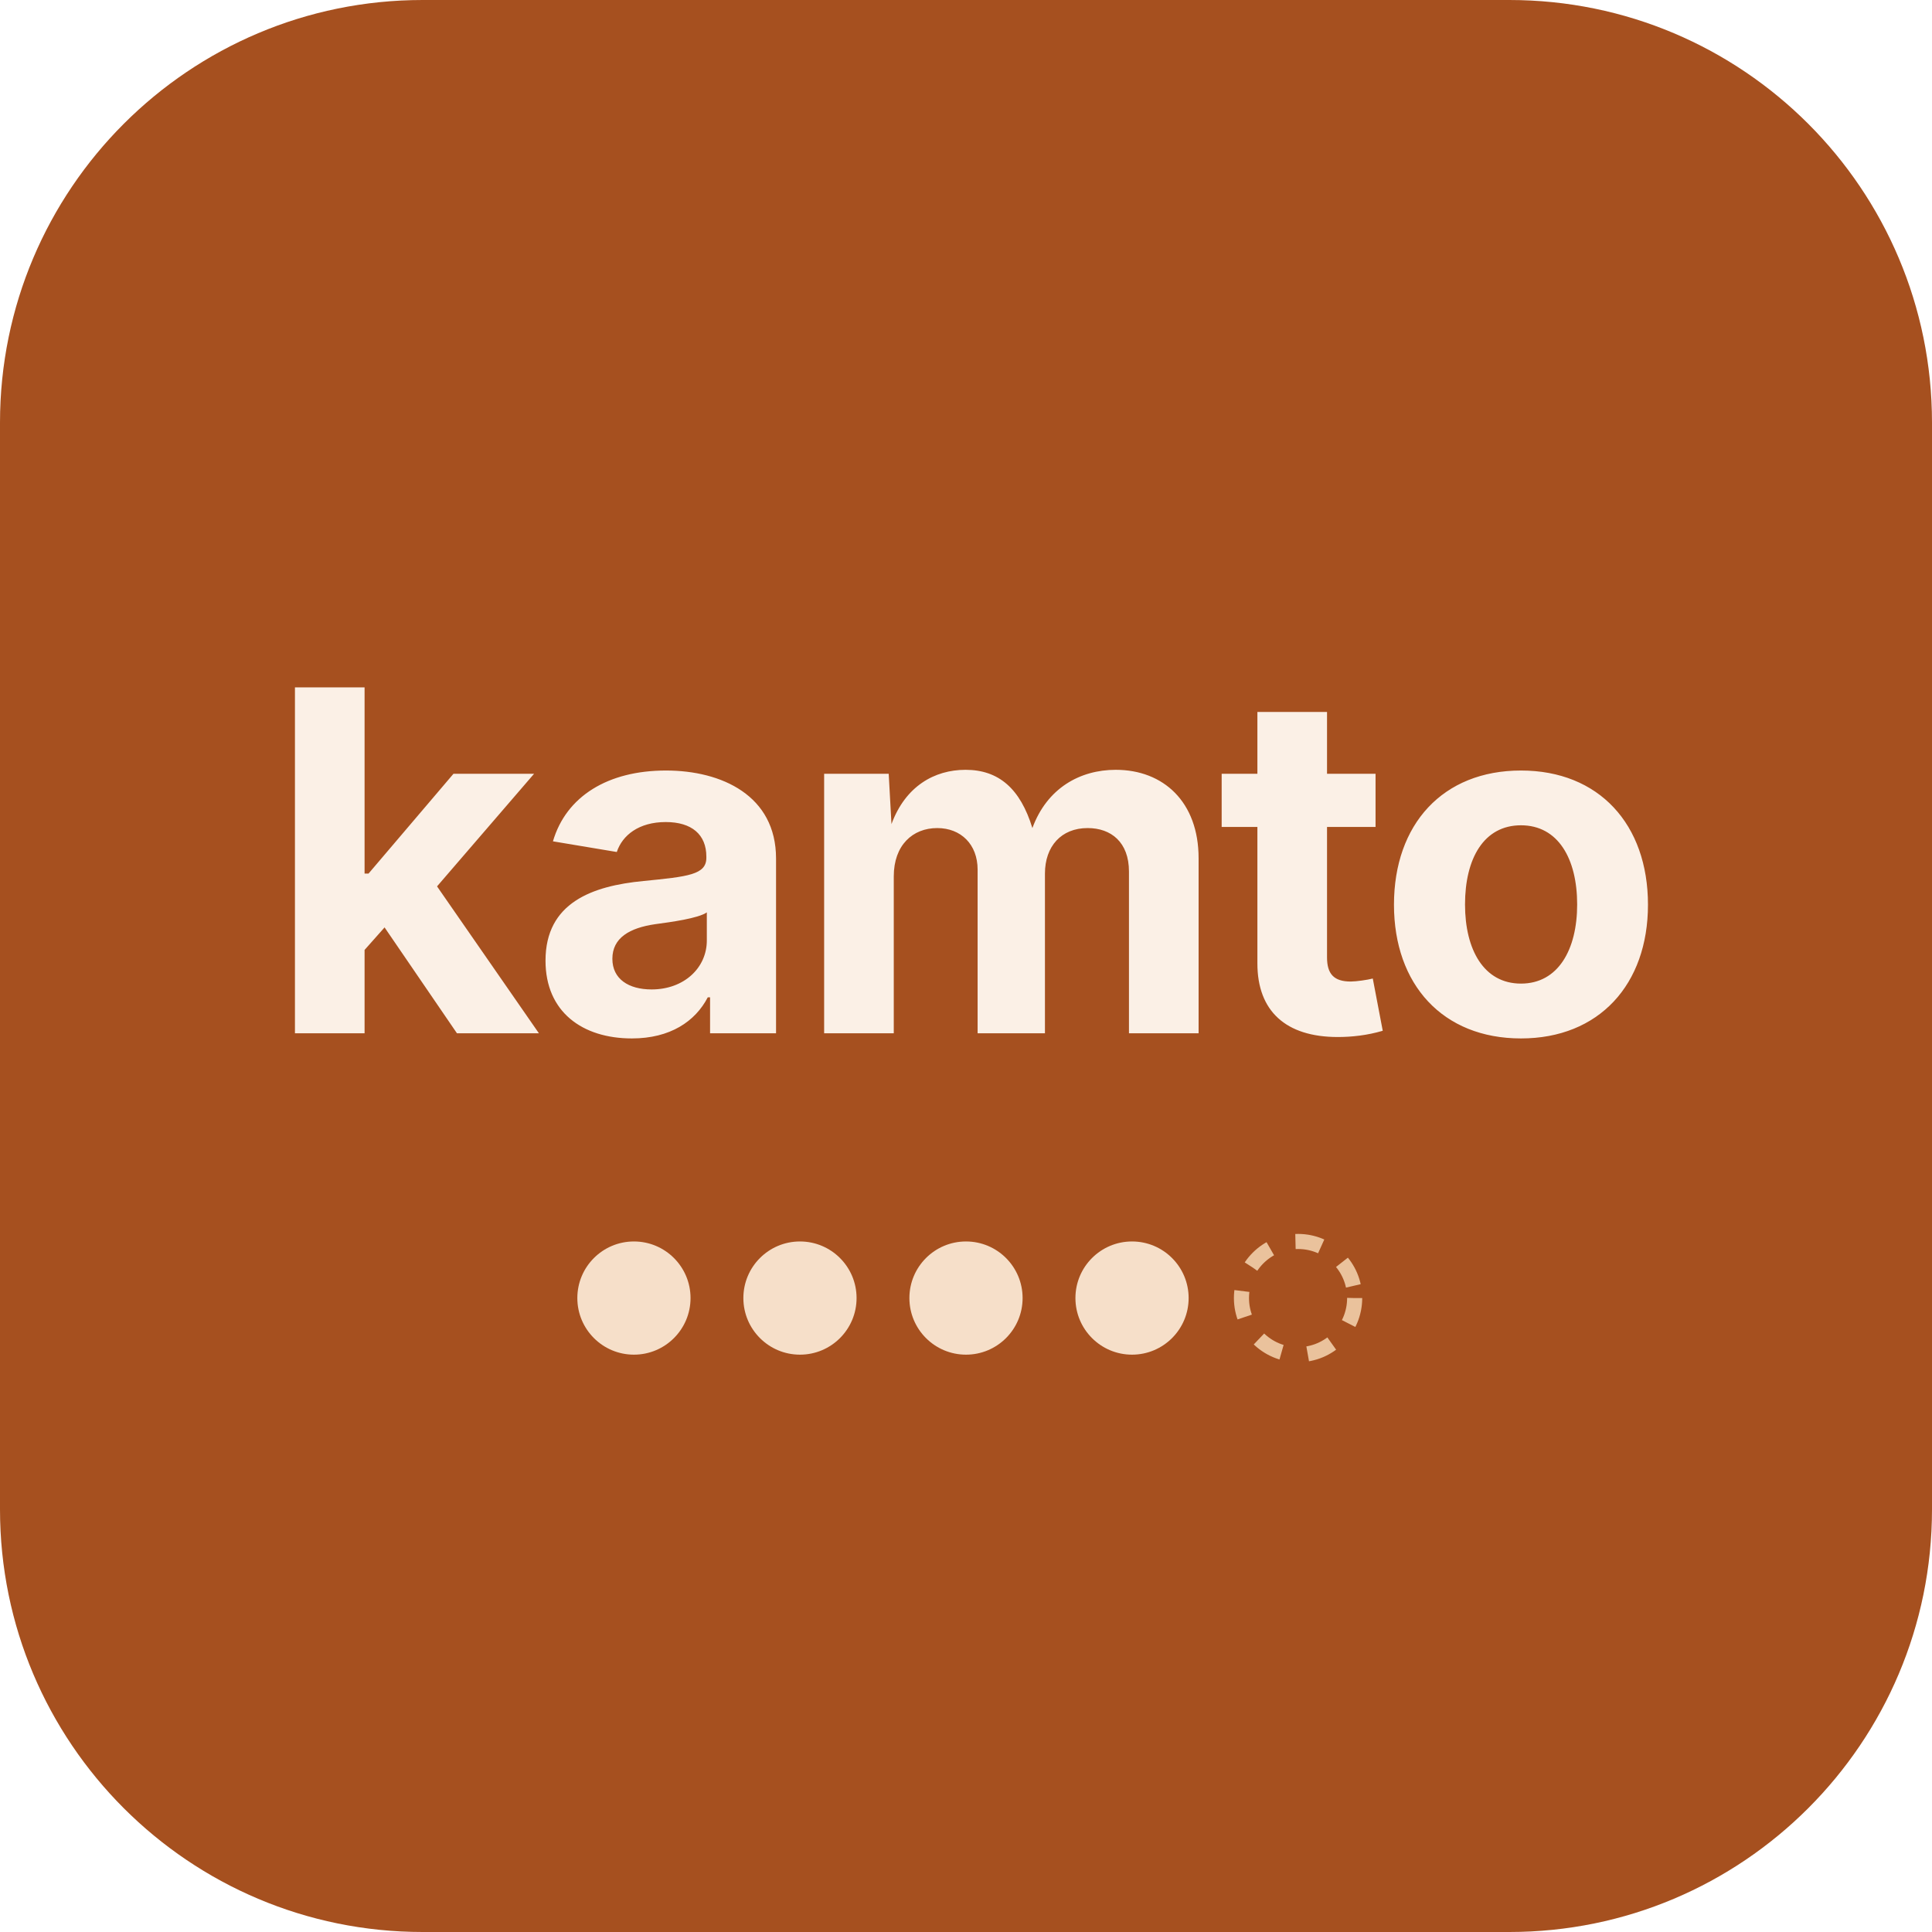
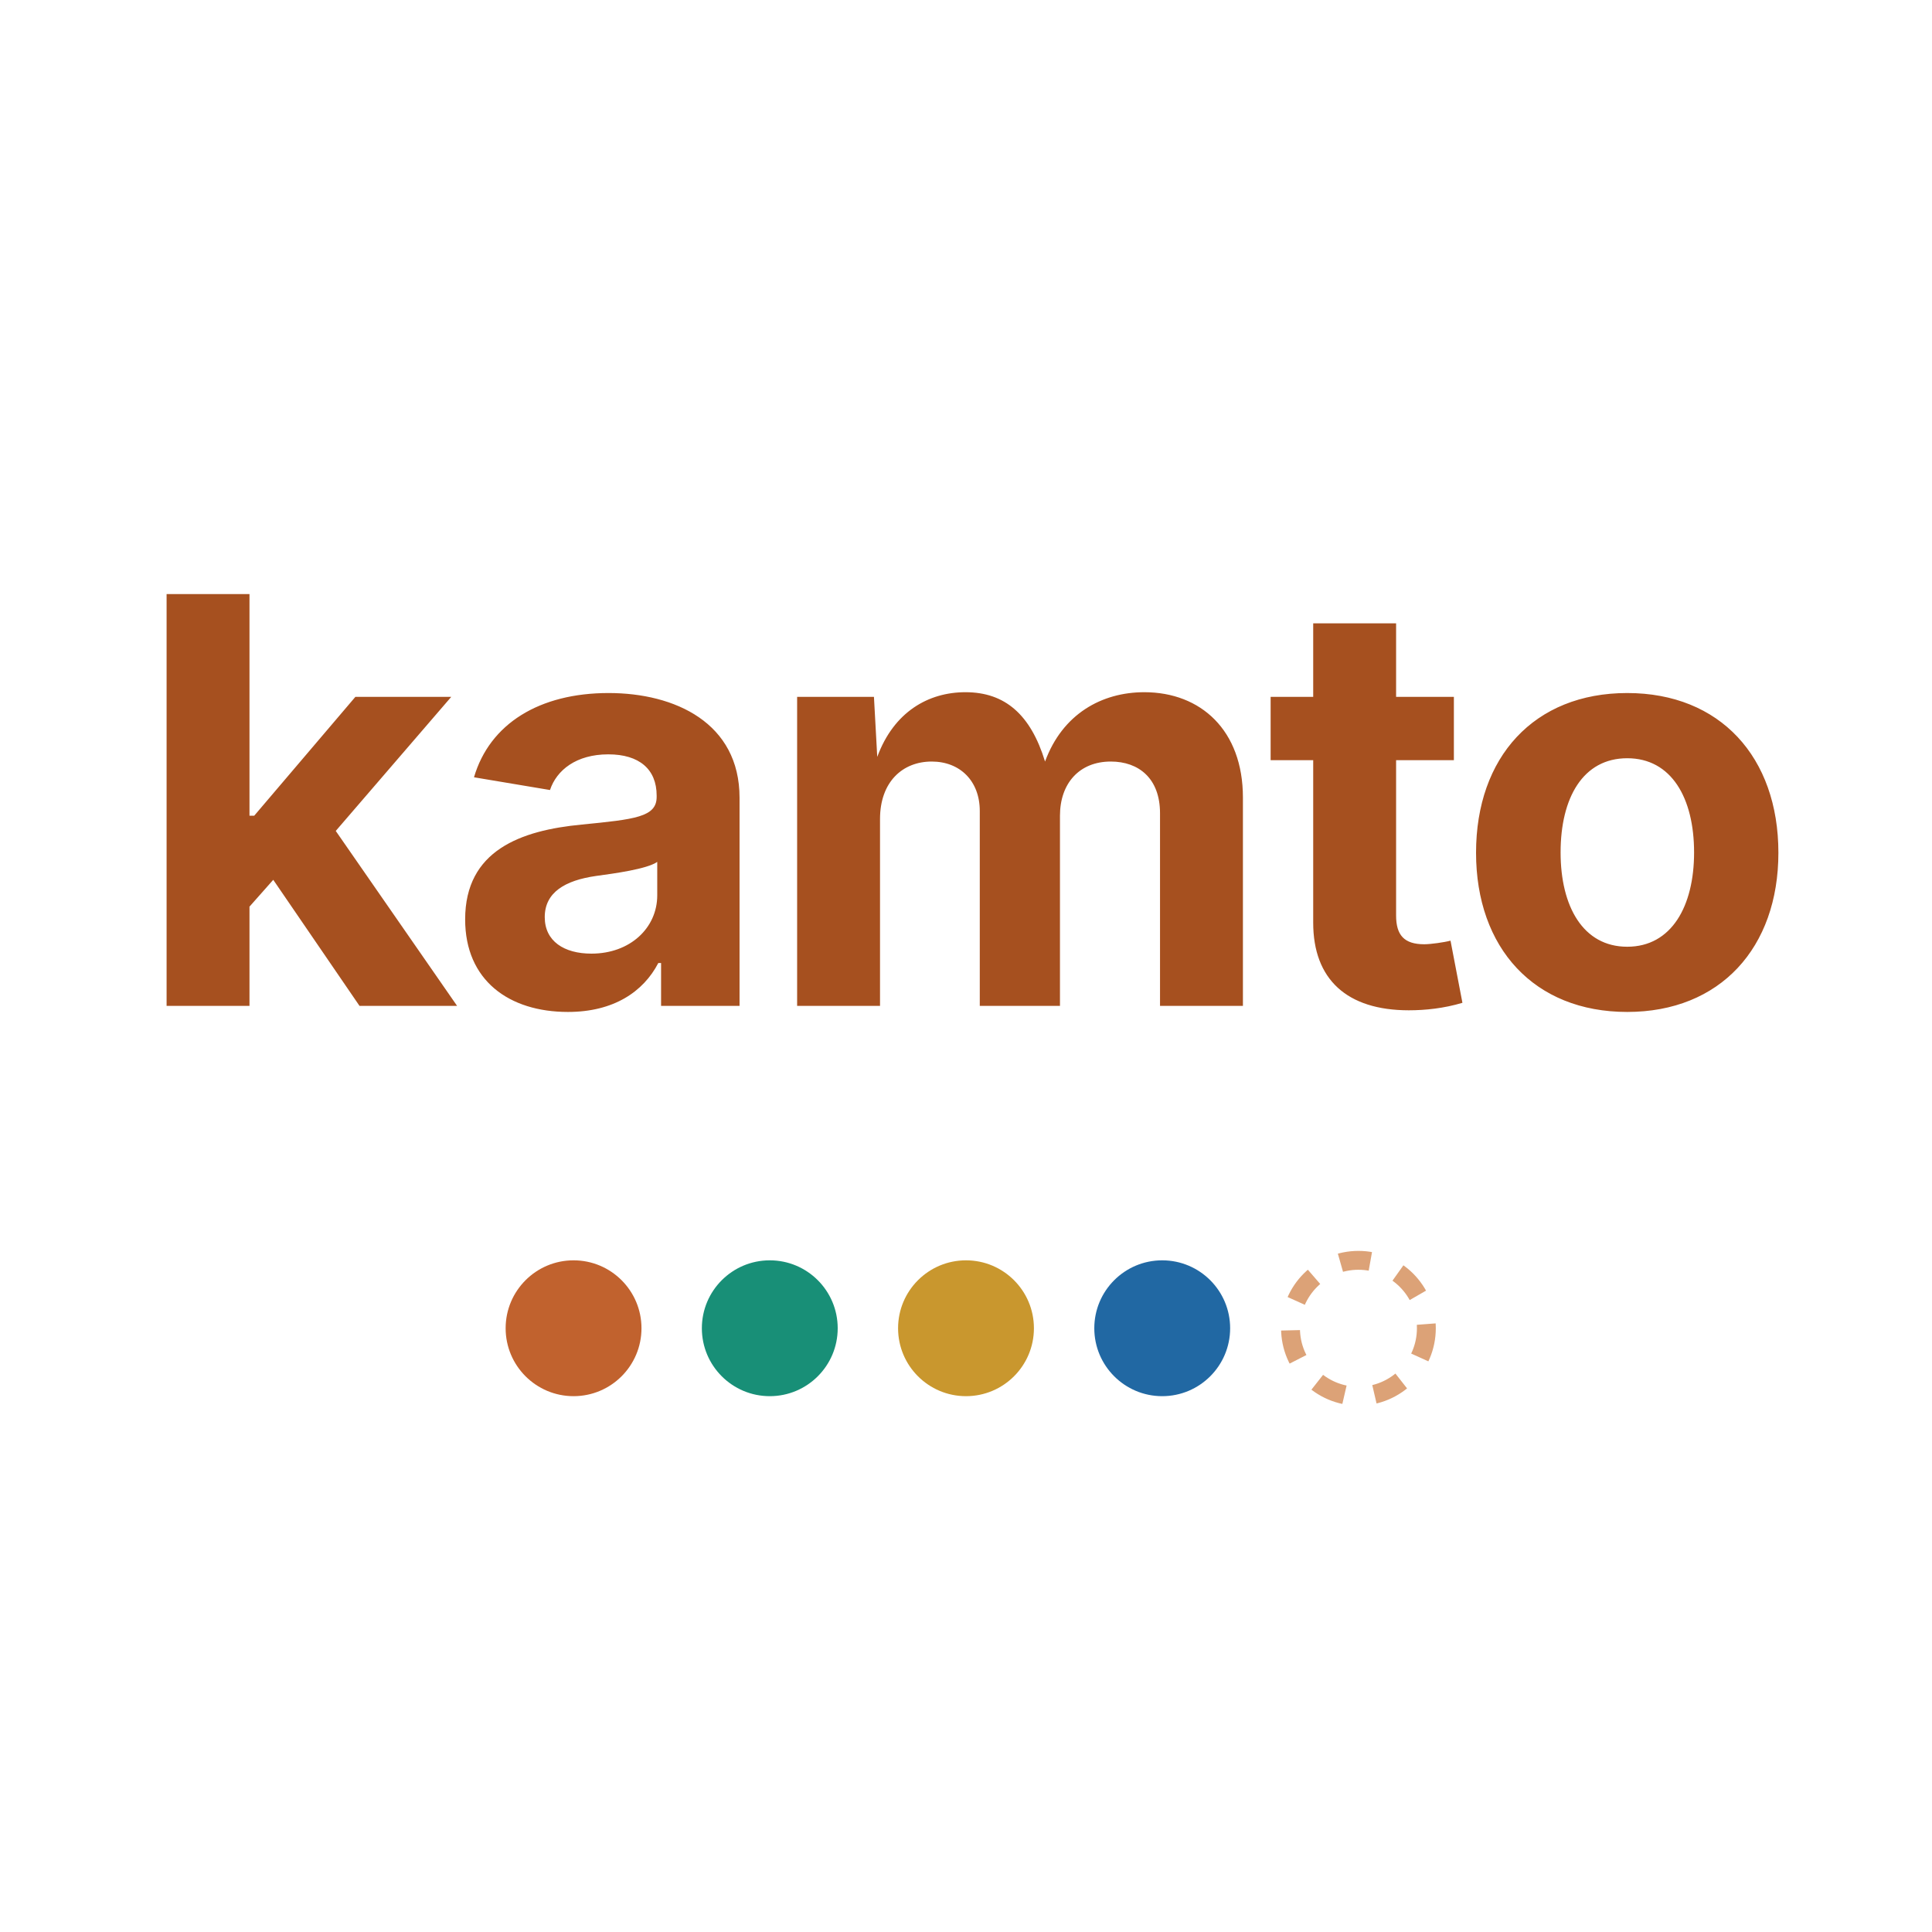
<svg xmlns="http://www.w3.org/2000/svg" width="512" height="512" viewBox="0 0 512 512" role="img" aria-label="Kamto">
-   <rect width="512" height="512" rx="112" ry="112" fill="#a6501f" />
-   <text x="256" y="228" font-family="Inter, 'SF Pro Text', -apple-system, 'Liberation Sans', system-ui, sans-serif" font-size="126" font-weight="700" letter-spacing="-3" fill="#fbf0e6" text-anchor="middle" dominant-baseline="central">kamto</text>
-   <g fill="#f6dfc9">
-     <circle cx="168" cy="344" r="15" />
-     <circle cx="212" cy="344" r="15" />
-     <circle cx="256" cy="344" r="15" />
-     <circle cx="300" cy="344" r="15" />
-     <circle cx="344" cy="344" r="15" fill="none" stroke="#eac29c" stroke-width="4" stroke-dasharray="7 7" />
+   <text x="256" y="212" font-family="Inter, 'SF Pro Text', -apple-system, 'Liberation Sans', system-ui, sans-serif" font-size="150" font-weight="700" letter-spacing="-3.5" fill="#a6501f" text-anchor="middle" dominant-baseline="central">kamto</text>
+   <g>
+     <circle cx="152" cy="352" r="18" fill="#c1622e" />
+     <circle cx="204" cy="352" r="18" fill="#188f77" />
+     <circle cx="256" cy="352" r="18" fill="#c9972e" />
+     <circle cx="308" cy="352" r="18" fill="#2168a3" />
+     <circle cx="360" cy="352" r="18" fill="none" stroke="#dca277" stroke-width="5" stroke-dasharray="8 8" />
  </g>
</svg>
